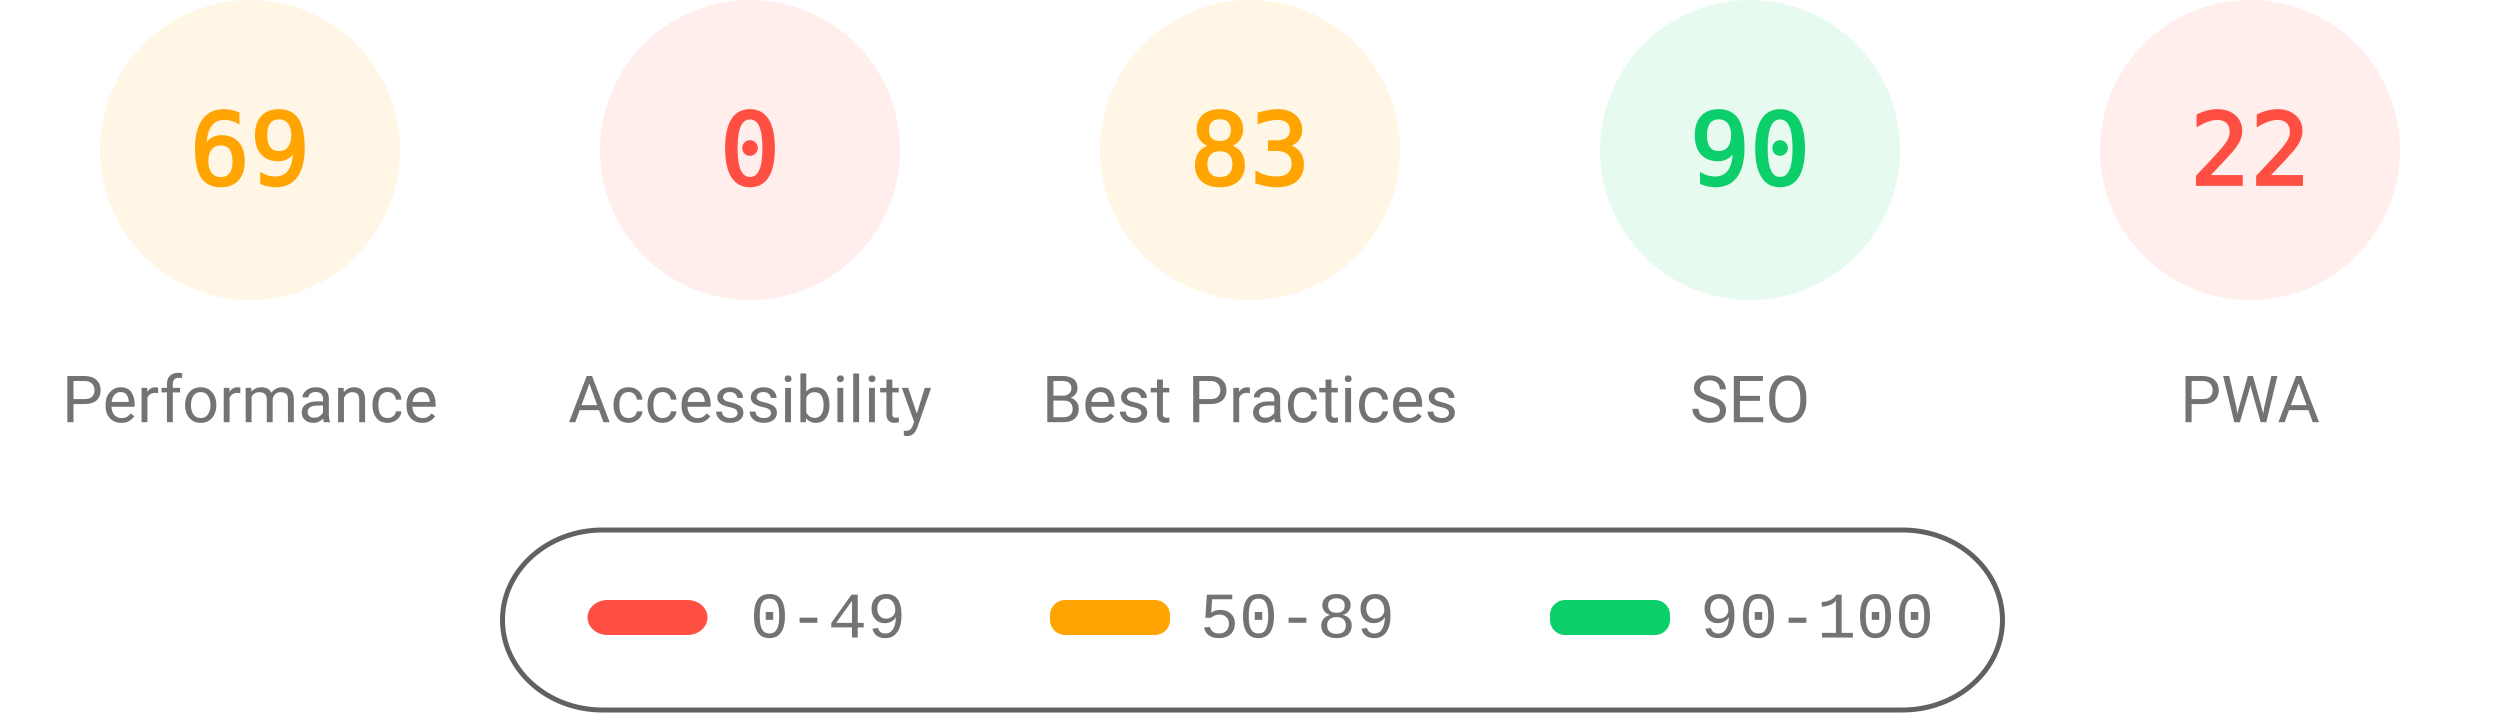
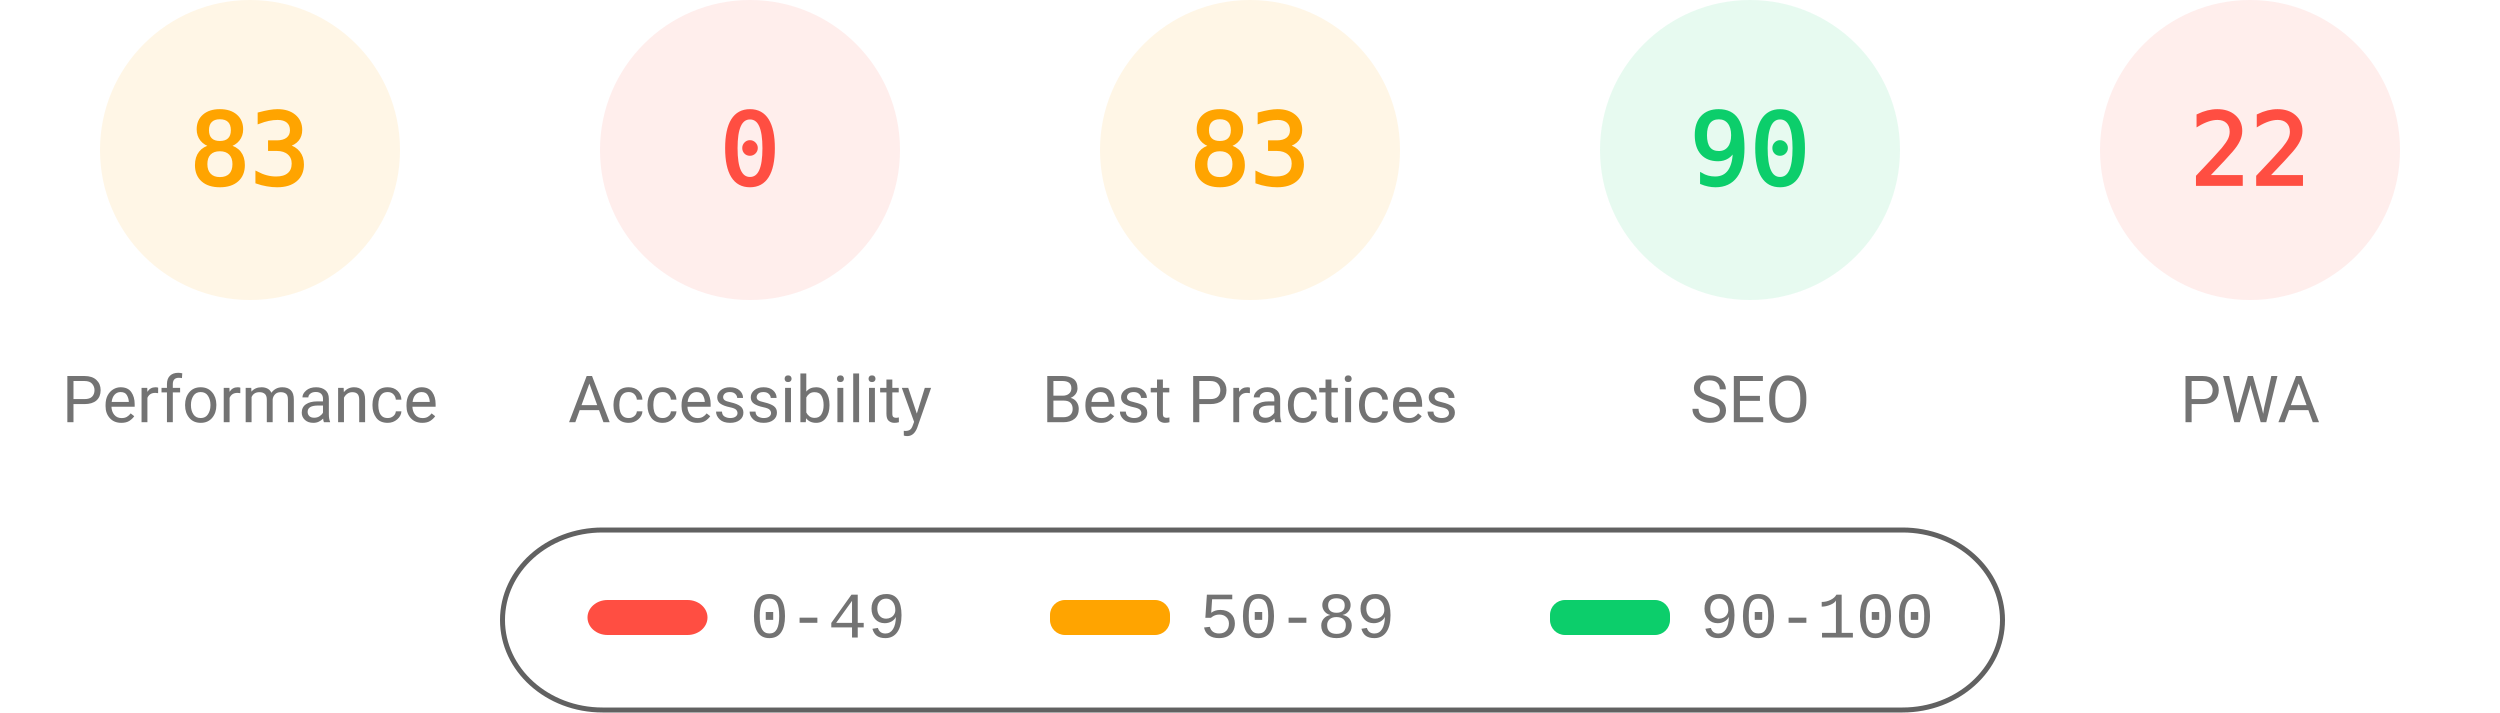
<svg xmlns="http://www.w3.org/2000/svg" fill="none" width="1000" height="285">
  <style>.gauge-base{opacity:.1}.gauge-arc{fill:none;animation-delay:250ms;stroke-linecap:round;transform:rotate(-90deg);transform-origin:100px 60px;animation:load-gauge 1s ease forwards}.guage-text{font-size:40px;font-family:monospace;text-align:center}.guage-red{color:#ff4e42;fill:#ff4e42;stroke:#ff4e42}.guage-orange{color:#ffa400;fill:#ffa400;stroke:#ffa400}.guage-green{color:#0cce6b;fill:#0cce6b;stroke:#0cce6b}.guage-undefined{color:#5c5c5c;fill:#5c5c5c;stroke:#5c5c5c}.guage-title{color:#737373;fill:#737373;stroke:none;font-size:26px;line-height:26px;font-family:Roboto,Halvetica,Arial,sans-serif}@keyframes load-gauge{from{stroke-dasharray:0 352.858}}</style>
  <svg class="guage-div guage-perf guage-orange" viewBox="0 0 200 200" width="200" height="200">
    <circle class="gauge-base" r="56" cx="100" cy="60" stroke-width="8" />
-     <circle class="gauge-arc guage-arc-1" r="56" cx="100" cy="60" stroke-width="8" style="stroke-dasharray:242.782,351.858" />
-     <text class="guage-text" x="100" y="60" alignment-baseline="central" dominant-baseline="central" text-anchor="middle">69</text>
+     <circle class="gauge-arc guage-arc-1" r="56" cx="100" cy="60" stroke-width="8" style="stroke-dasharray:292.042,351.858" />
+     <text class="guage-text" x="100" y="60" alignment-baseline="central" dominant-baseline="central" text-anchor="middle">83</text>
    <text class="guage-title" x="100" y="160" alignment-baseline="central" dominant-baseline="central" text-anchor="middle">Performance</text>
  </svg>
  <svg class="guage-div guage-acc guage-red" viewBox="0 0 200 200" width="200" height="200" x="200">
    <circle class="gauge-base" r="56" cx="100" cy="60" stroke-width="8" />
    <circle class="gauge-arc guage-arc-2" r="56" cx="100" cy="60" stroke-width="8" style="stroke-dasharray:0,351.858" />
    <text class="guage-text" x="100" y="60" alignment-baseline="central" dominant-baseline="central" text-anchor="middle">0</text>
    <text class="guage-title" x="100" y="160" alignment-baseline="central" dominant-baseline="central" text-anchor="middle">Accessibility</text>
  </svg>
  <svg class="guage-div guage-best guage-orange" viewBox="0 0 200 200" width="200" height="200" x="400">
    <circle class="gauge-base" r="56" cx="100" cy="60" stroke-width="8" />
    <circle class="gauge-arc guage-arc-3" r="56" cx="100" cy="60" stroke-width="8" style="stroke-dasharray:292.042,351.858" />
    <text class="guage-text" x="100" y="60" alignment-baseline="central" dominant-baseline="central" text-anchor="middle">83</text>
    <text class="guage-title" x="100" y="160" alignment-baseline="central" dominant-baseline="central" text-anchor="middle">Best Practices</text>
  </svg>
  <svg class="guage-div guage-seo guage-green" viewBox="0 0 200 200" width="200" height="200" x="600">
    <circle class="gauge-base" r="56" cx="100" cy="60" stroke-width="8" />
    <circle class="gauge-arc guage-arc-4" r="56" cx="100" cy="60" stroke-width="8" style="stroke-dasharray:316.672,351.858" />
    <text class="guage-text" x="100" y="60" alignment-baseline="central" dominant-baseline="central" text-anchor="middle">90</text>
    <text class="guage-title" x="100" y="160" alignment-baseline="central" dominant-baseline="central" text-anchor="middle">SEO</text>
  </svg>
  <svg class="guage-div guage-pwa guage-red" viewBox="0 0 200 200" width="200" height="200" x="800">
    <circle class="gauge-base" r="56" cx="100" cy="60" stroke-width="8" />
    <circle class="gauge-arc guage-arc-4" r="56" cx="100" cy="60" stroke-width="8" style="stroke-dasharray:77.409,351.858" />
    <text class="guage-text" x="100" y="60" alignment-baseline="central" dominant-baseline="central" text-anchor="middle">22</text>
    <text class="guage-title" x="100" y="160" alignment-baseline="central" dominant-baseline="central" text-anchor="middle">PWA</text>
  </svg>
  <svg width="604" height="76" x="200" y="210">
    <path fill="none" id="canvas_background" d="M-1-1h604v80H-1z" />
    <rect fill-opacity="0" stroke="#616161" stroke-width="2" rx="40" id="svg_2" height="72" width="600" y="2" x="1" fill="#000" />
    <rect stroke="#000" rx="8" id="svg_3" height="14" width="48" y="30" x="35" stroke-opacity="null" stroke-width="0" fill="#ff4e42" />
    <rect stroke="#000" rx="6" id="svg_4" height="14" width="48" y="30" x="220" stroke-opacity="null" stroke-width="0" fill="#ffa400" />
    <rect stroke="#000" rx="6" id="svg_5" height="14" width="48" y="30" x="420" stroke-opacity="null" stroke-width="0" fill="#0cce6b" />
    <text xml:space="preserve" text-anchor="start" font-family="'Courier New', Courier, monospace" font-size="26" id="svg_6" y="45" x="100" stroke-opacity="null" stroke-width="0" stroke="#000" fill="#737373">0-49</text>
    <text xml:space="preserve" text-anchor="start" font-family="'Courier New', Courier, monospace" font-size="26" id="svg_7" y="45" x="280" stroke-opacity="null" stroke-width="0" stroke="#000" fill="#737373">50-89</text>
    <text xml:space="preserve" text-anchor="start" font-family="'Courier New', Courier, monospace" font-size="26" id="svg_8" y="45" x="480" stroke-opacity="null" stroke-width="0" stroke="#000" fill="#737373">90-100</text>
  </svg>
</svg>
